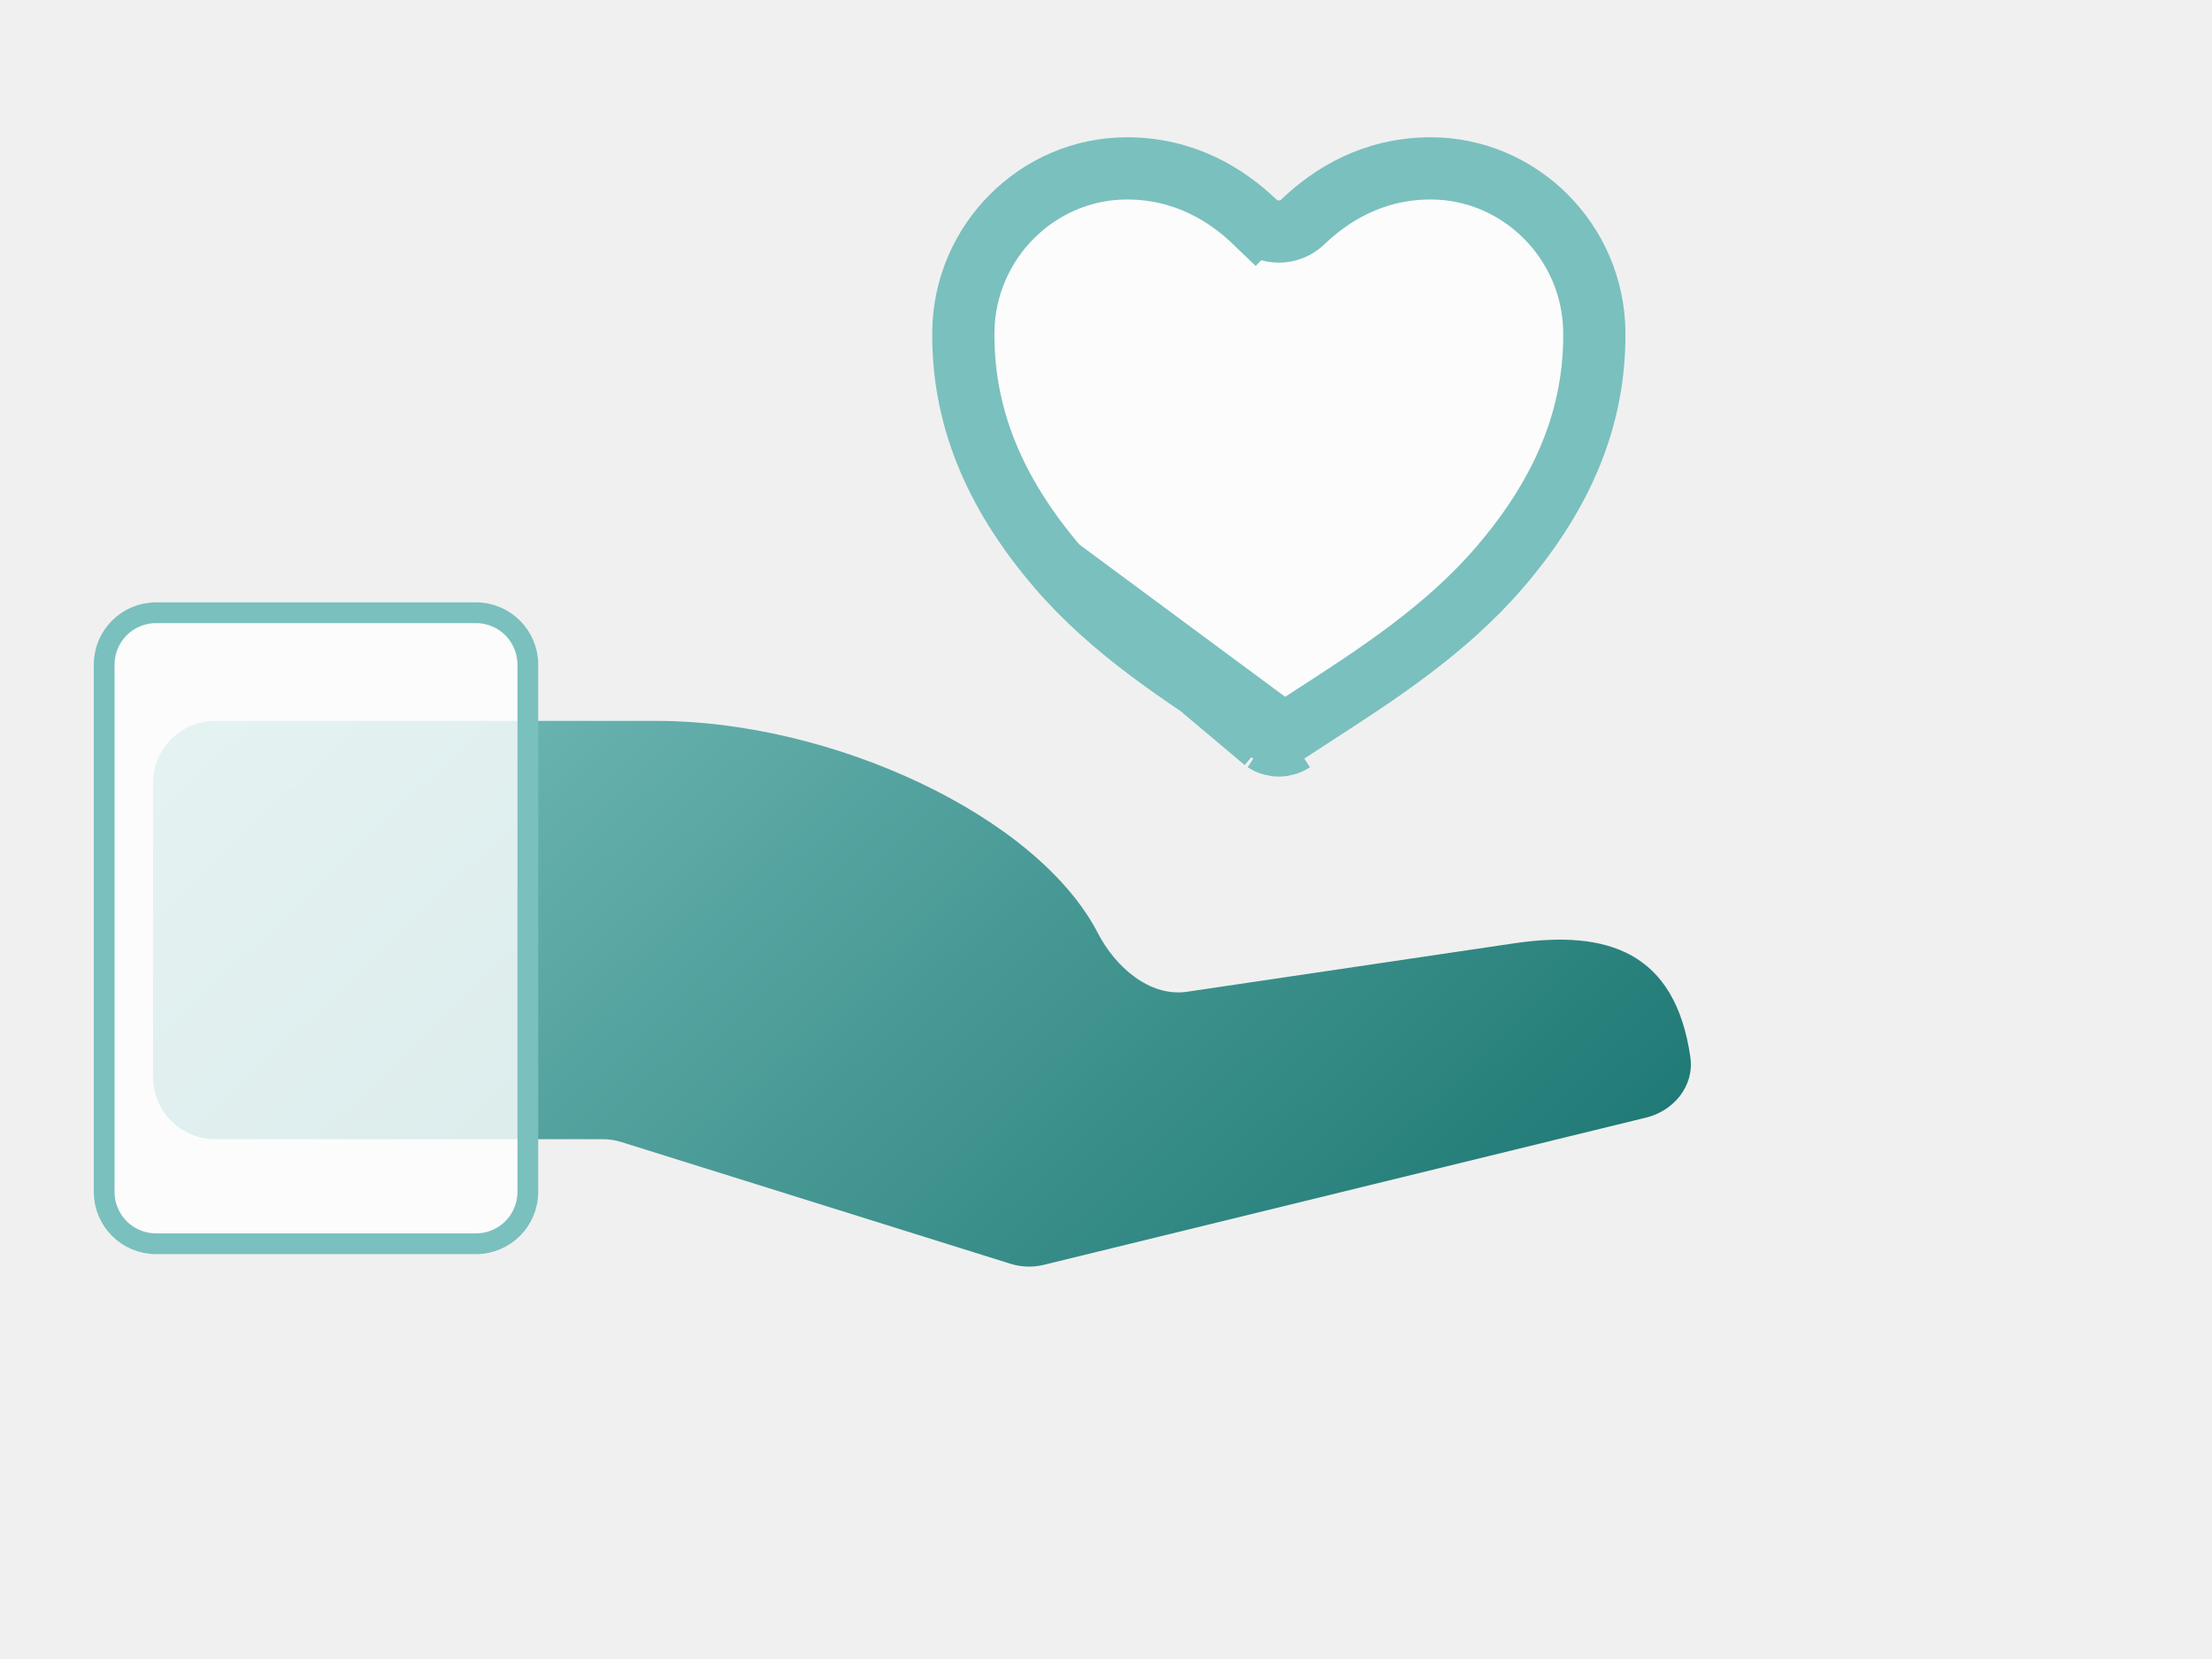
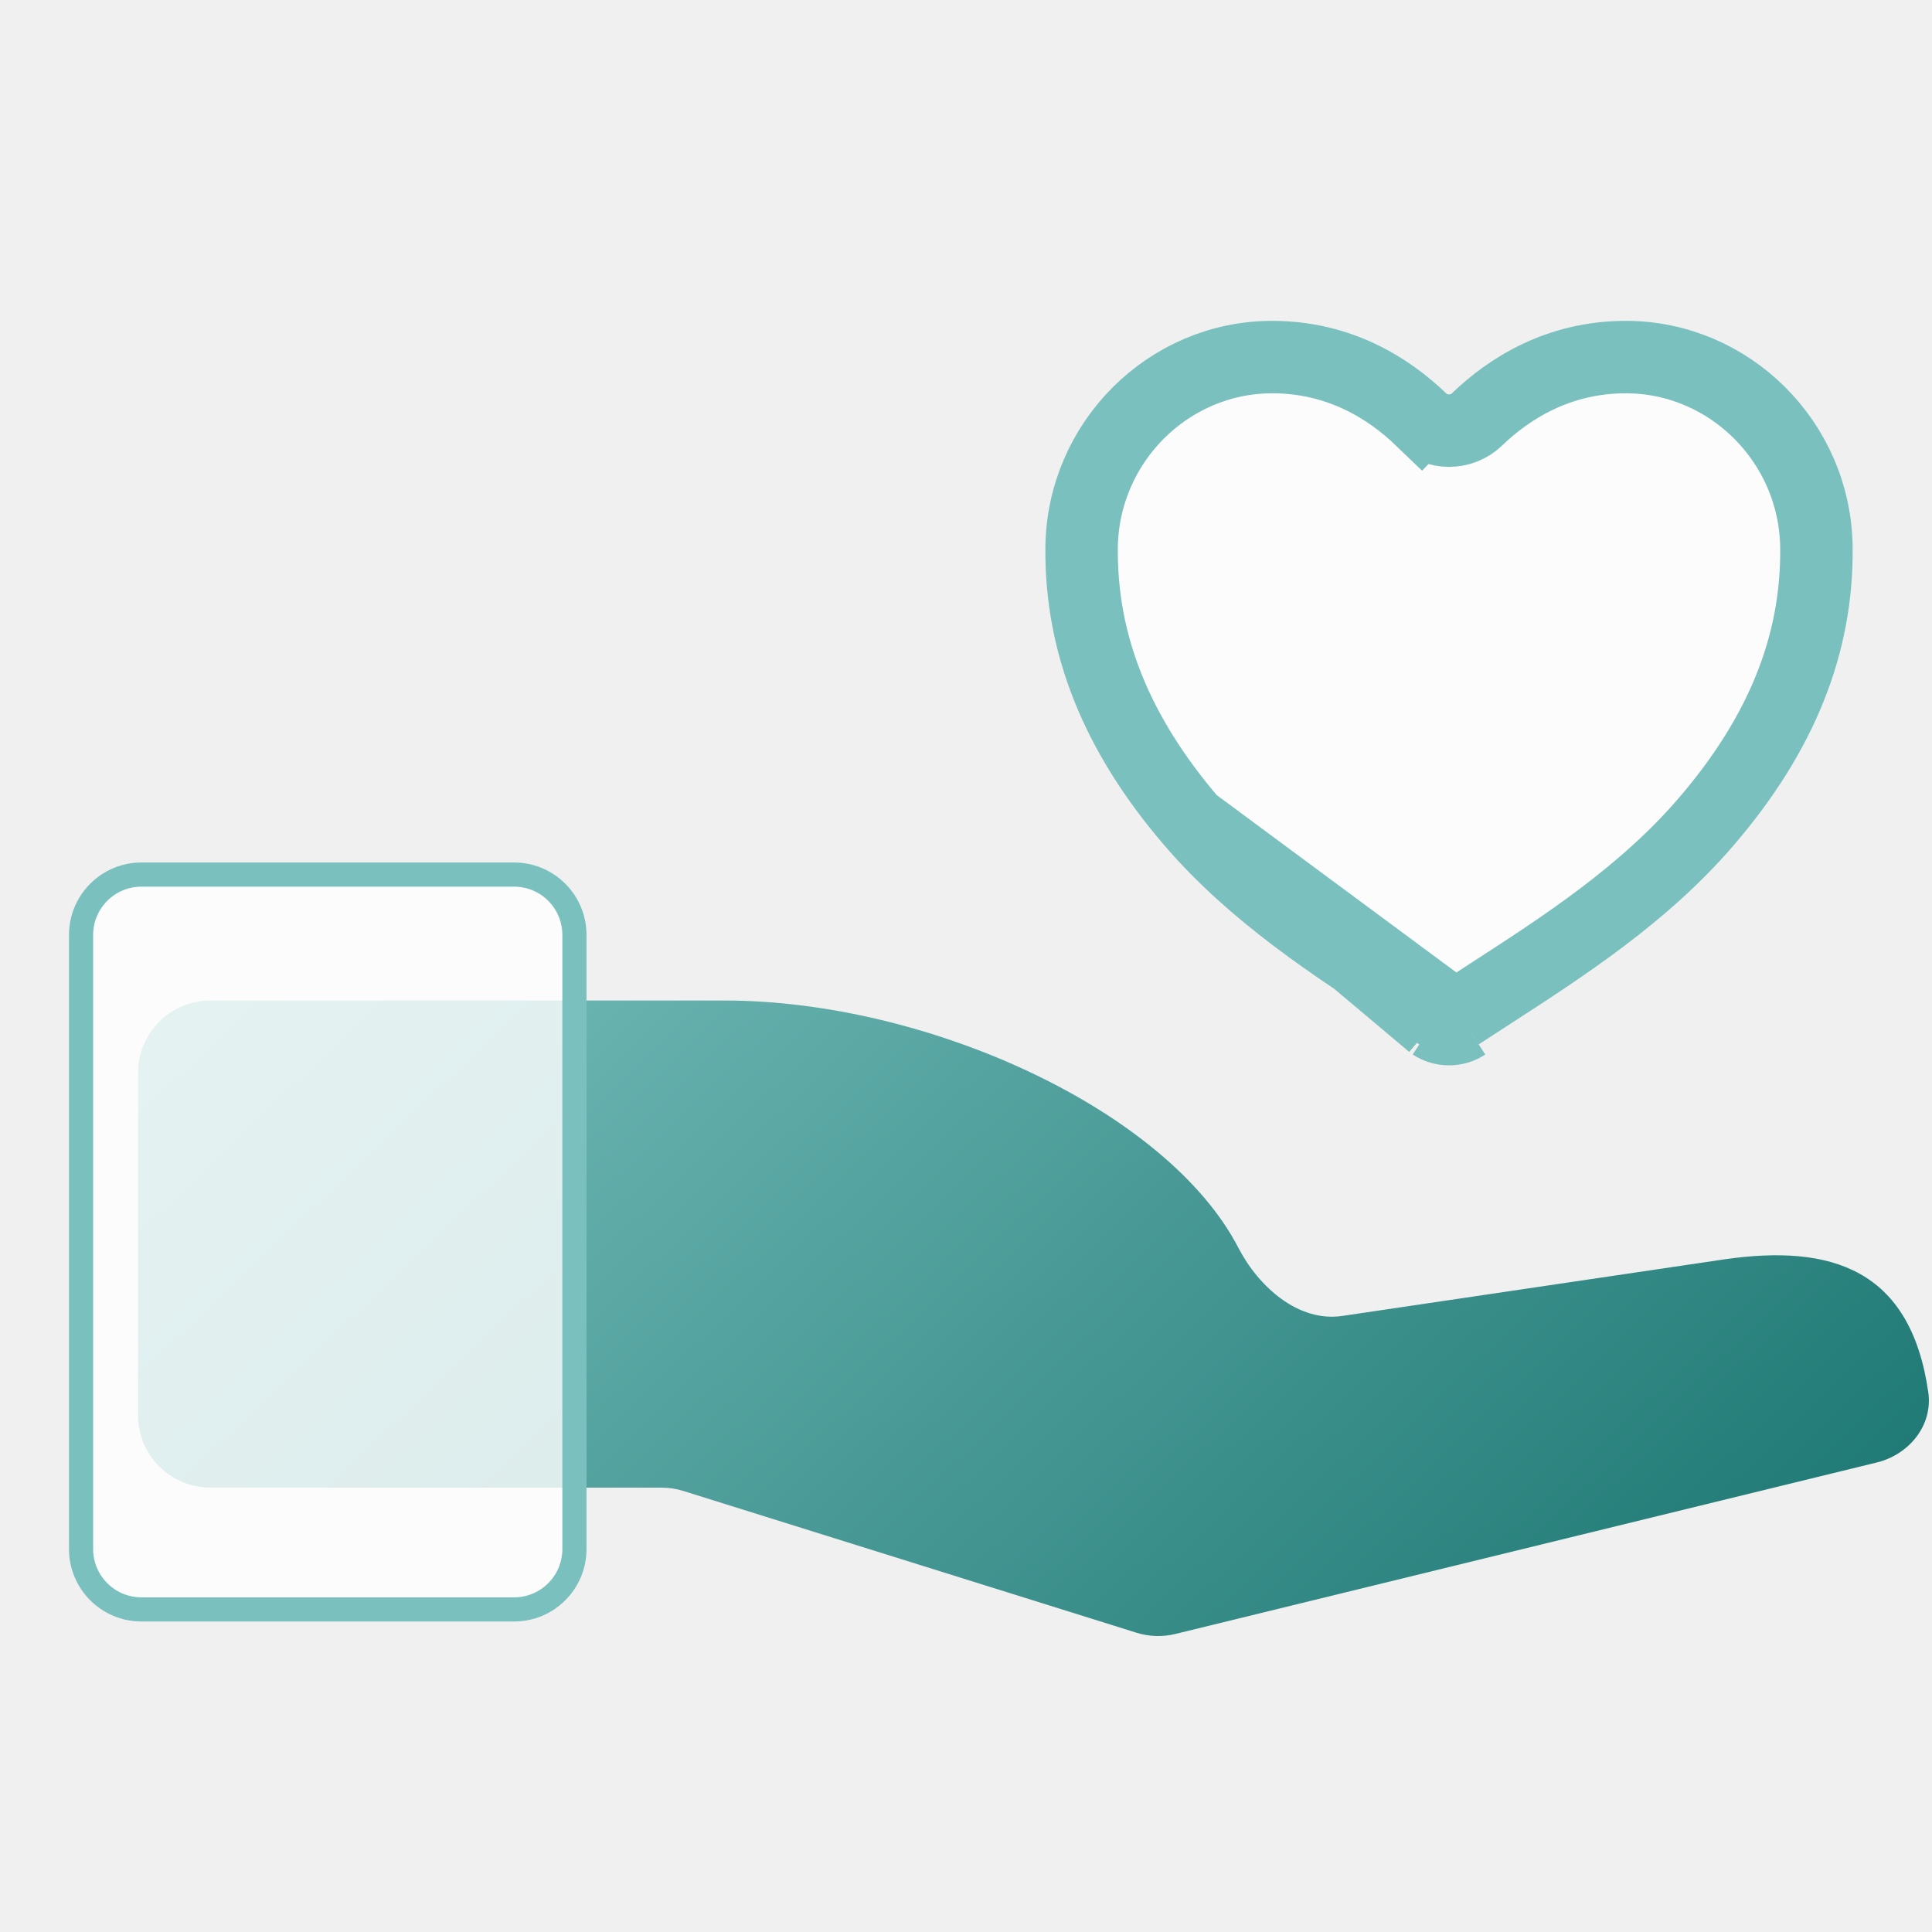
- <svg xmlns="http://www.w3.org/2000/svg" width="36" height="27" viewBox="3.5 2 24 24" fill="none">
+ <svg xmlns="http://www.w3.org/2000/svg" width="24" height="24" viewBox="0 0 24 24" fill="none">
  <g transform="scale(0.3)">
    <path d="M71.428 52.143L55.582 54.49C53.77 54.759 52.119 53.293 51.277 51.666C48.331 45.973 38.408 41.429 30 41.429H8.714C7.057 41.429 5.714 42.772 5.714 44.429V58.6C5.714 60.257 7.057 61.6 8.714 61.6H27.398C27.702 61.6 28.004 61.646 28.294 61.737L47.06 67.608C47.581 67.771 48.137 67.789 48.668 67.659L77.712 60.559C79.055 60.231 80.043 59.019 79.846 57.65C79.114 52.543 75.823 51.515 71.428 52.143Z" fill="url(#paint0_linear_6778_2767)" />
    <path d="M49.35 34.026L49.35 34.026C51.926 37.029 55.283 39.2 58.258 41.124C58.714 41.419 59.161 41.708 59.595 41.993M49.35 34.026L59.32 42.411M49.35 34.026C46.222 30.38 44.749 26.673 44.787 22.675C44.832 18.321 48.377 14.786 52.678 14.786C55.482 14.786 57.522 16.097 58.845 17.37L59.192 17.01L58.845 17.37C59.485 17.986 60.516 17.986 61.156 17.37C62.478 16.097 64.519 14.786 67.322 14.786C71.623 14.786 75.169 18.321 75.214 22.673C75.255 26.673 73.782 30.377 70.651 34.023L70.65 34.024C68.074 37.029 64.716 39.201 61.741 41.125C61.285 41.419 60.839 41.708 60.406 41.993M49.35 34.026L60.68 42.411M59.595 41.993L59.32 42.411M59.595 41.993C59.595 41.993 59.595 41.993 59.595 41.993L59.32 42.411M59.595 41.993C59.841 42.154 60.16 42.154 60.406 41.993M59.32 42.411C59.733 42.682 60.267 42.682 60.68 42.411M60.406 41.993L60.68 42.411M60.406 41.993C60.406 41.993 60.406 41.993 60.406 41.993L60.68 42.411" fill="white" fill-opacity="0.8" stroke="#7AC0BE" stroke-width="3" />
    <rect x="3.357" y="36.214" width="20.429" height="30.429" rx="2.5" fill="white" fill-opacity="0.8" stroke="#7AC0BE" />
    <defs>
      <linearGradient id="paint0_linear_6778_2767" x1="80.312" y1="67.693" x2="31.837" y2="16.85" gradientUnits="userSpaceOnUse">
        <stop stop-color="#17736E" />
        <stop offset="1" stop-color="#7AC0BE" />
      </linearGradient>
    </defs>
  </g>
</svg>
